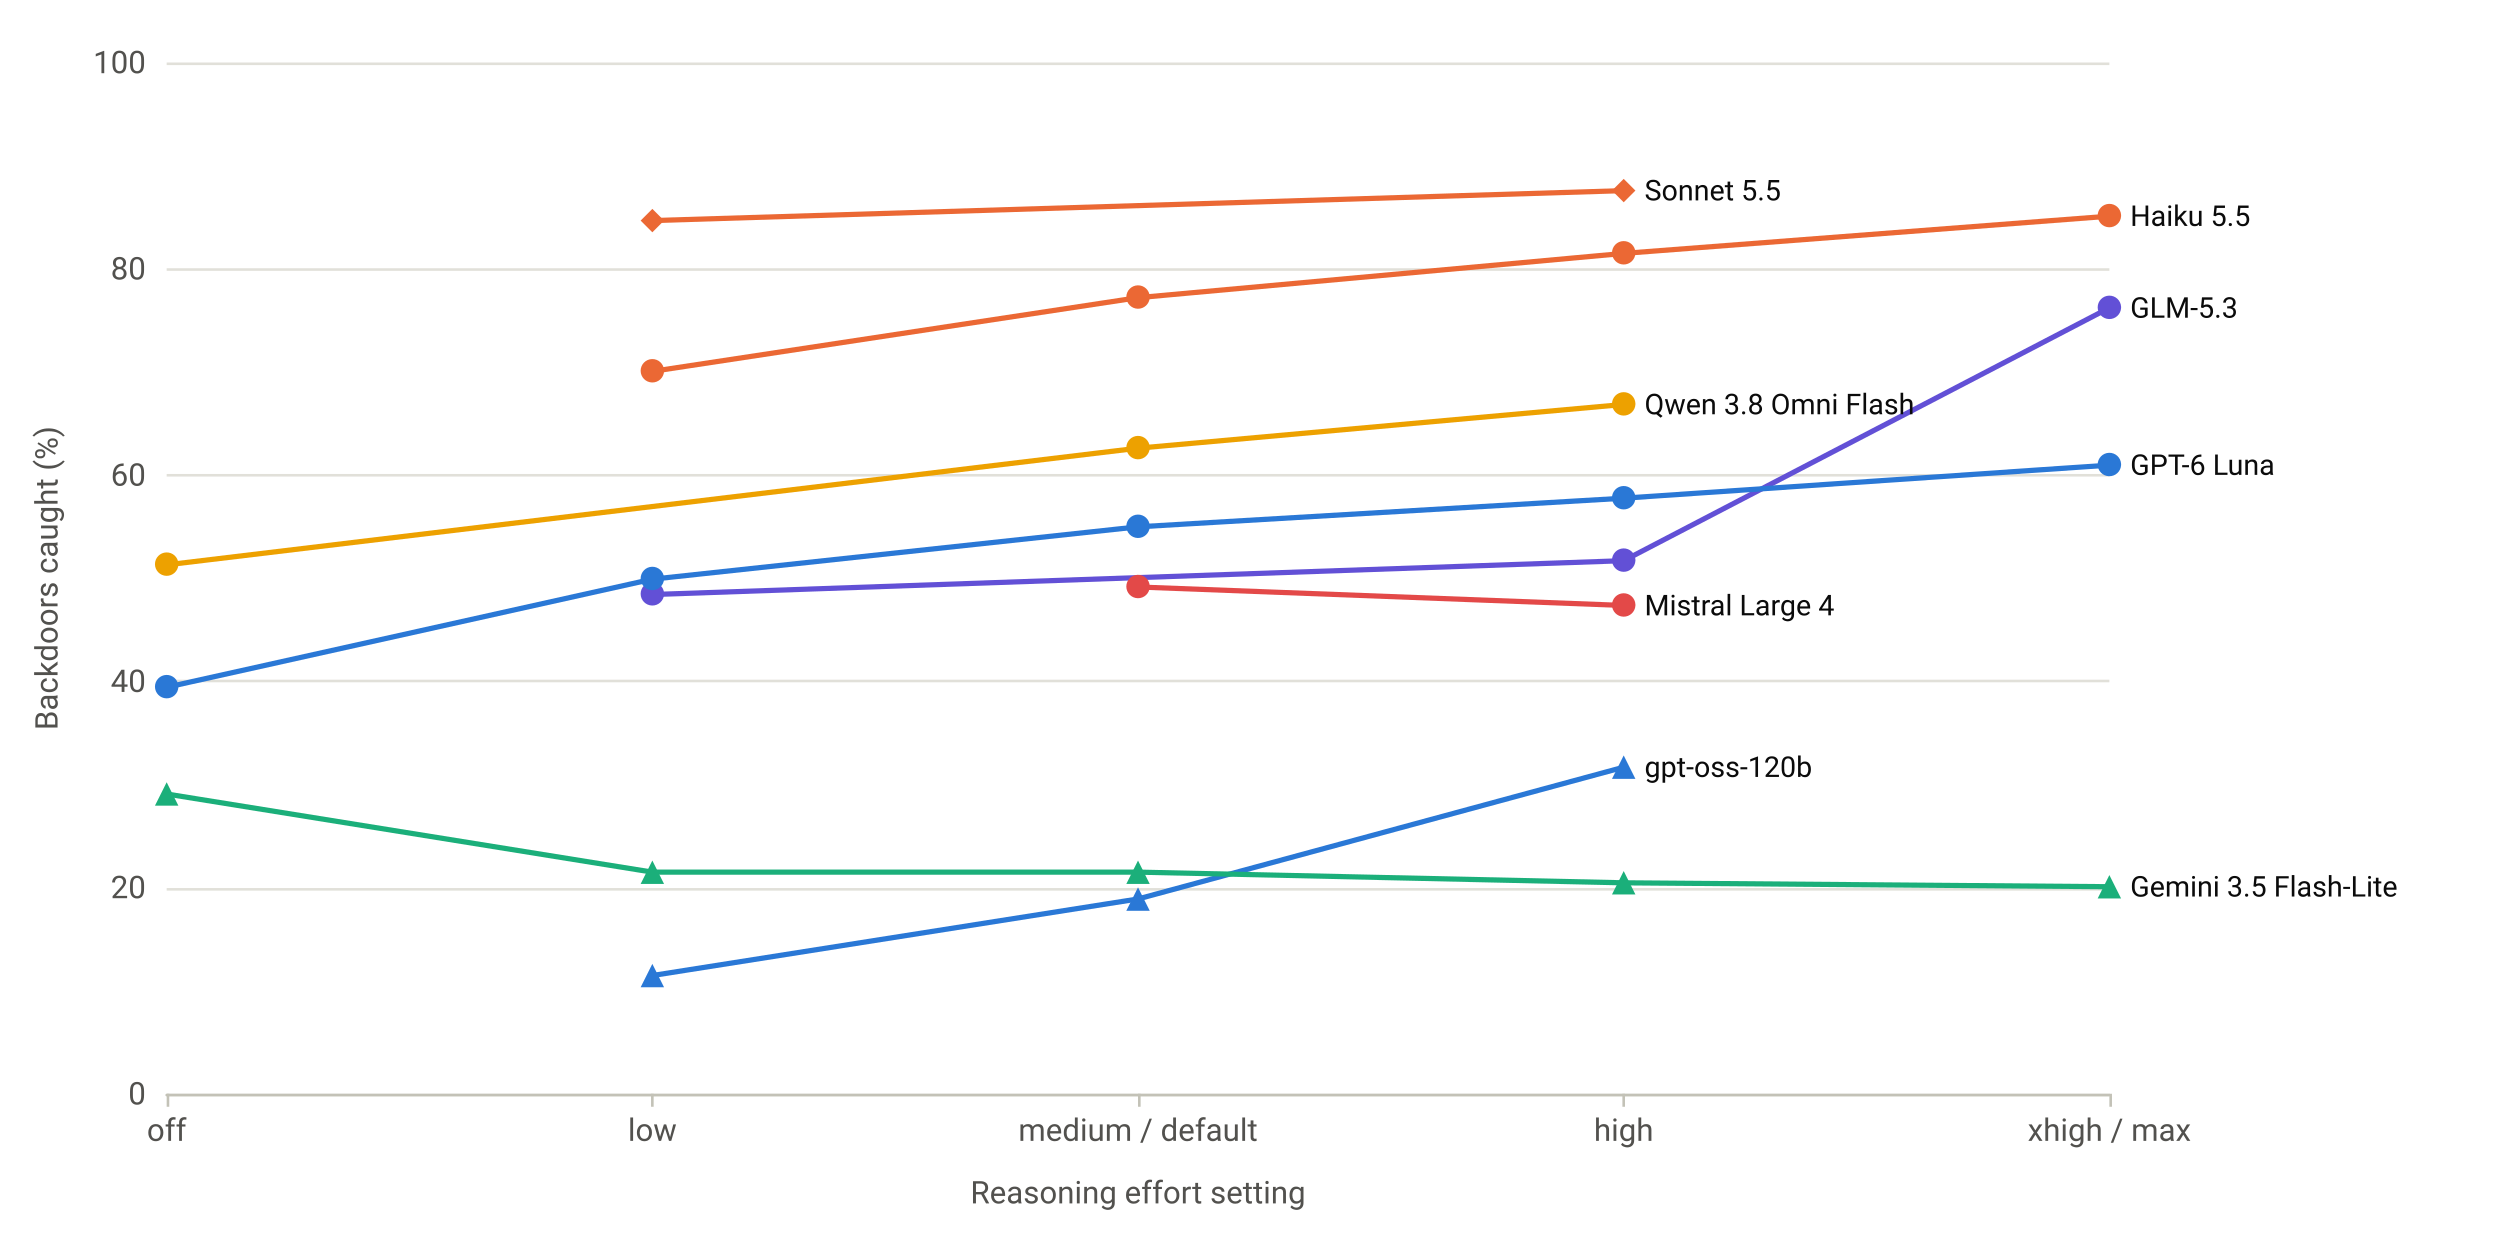
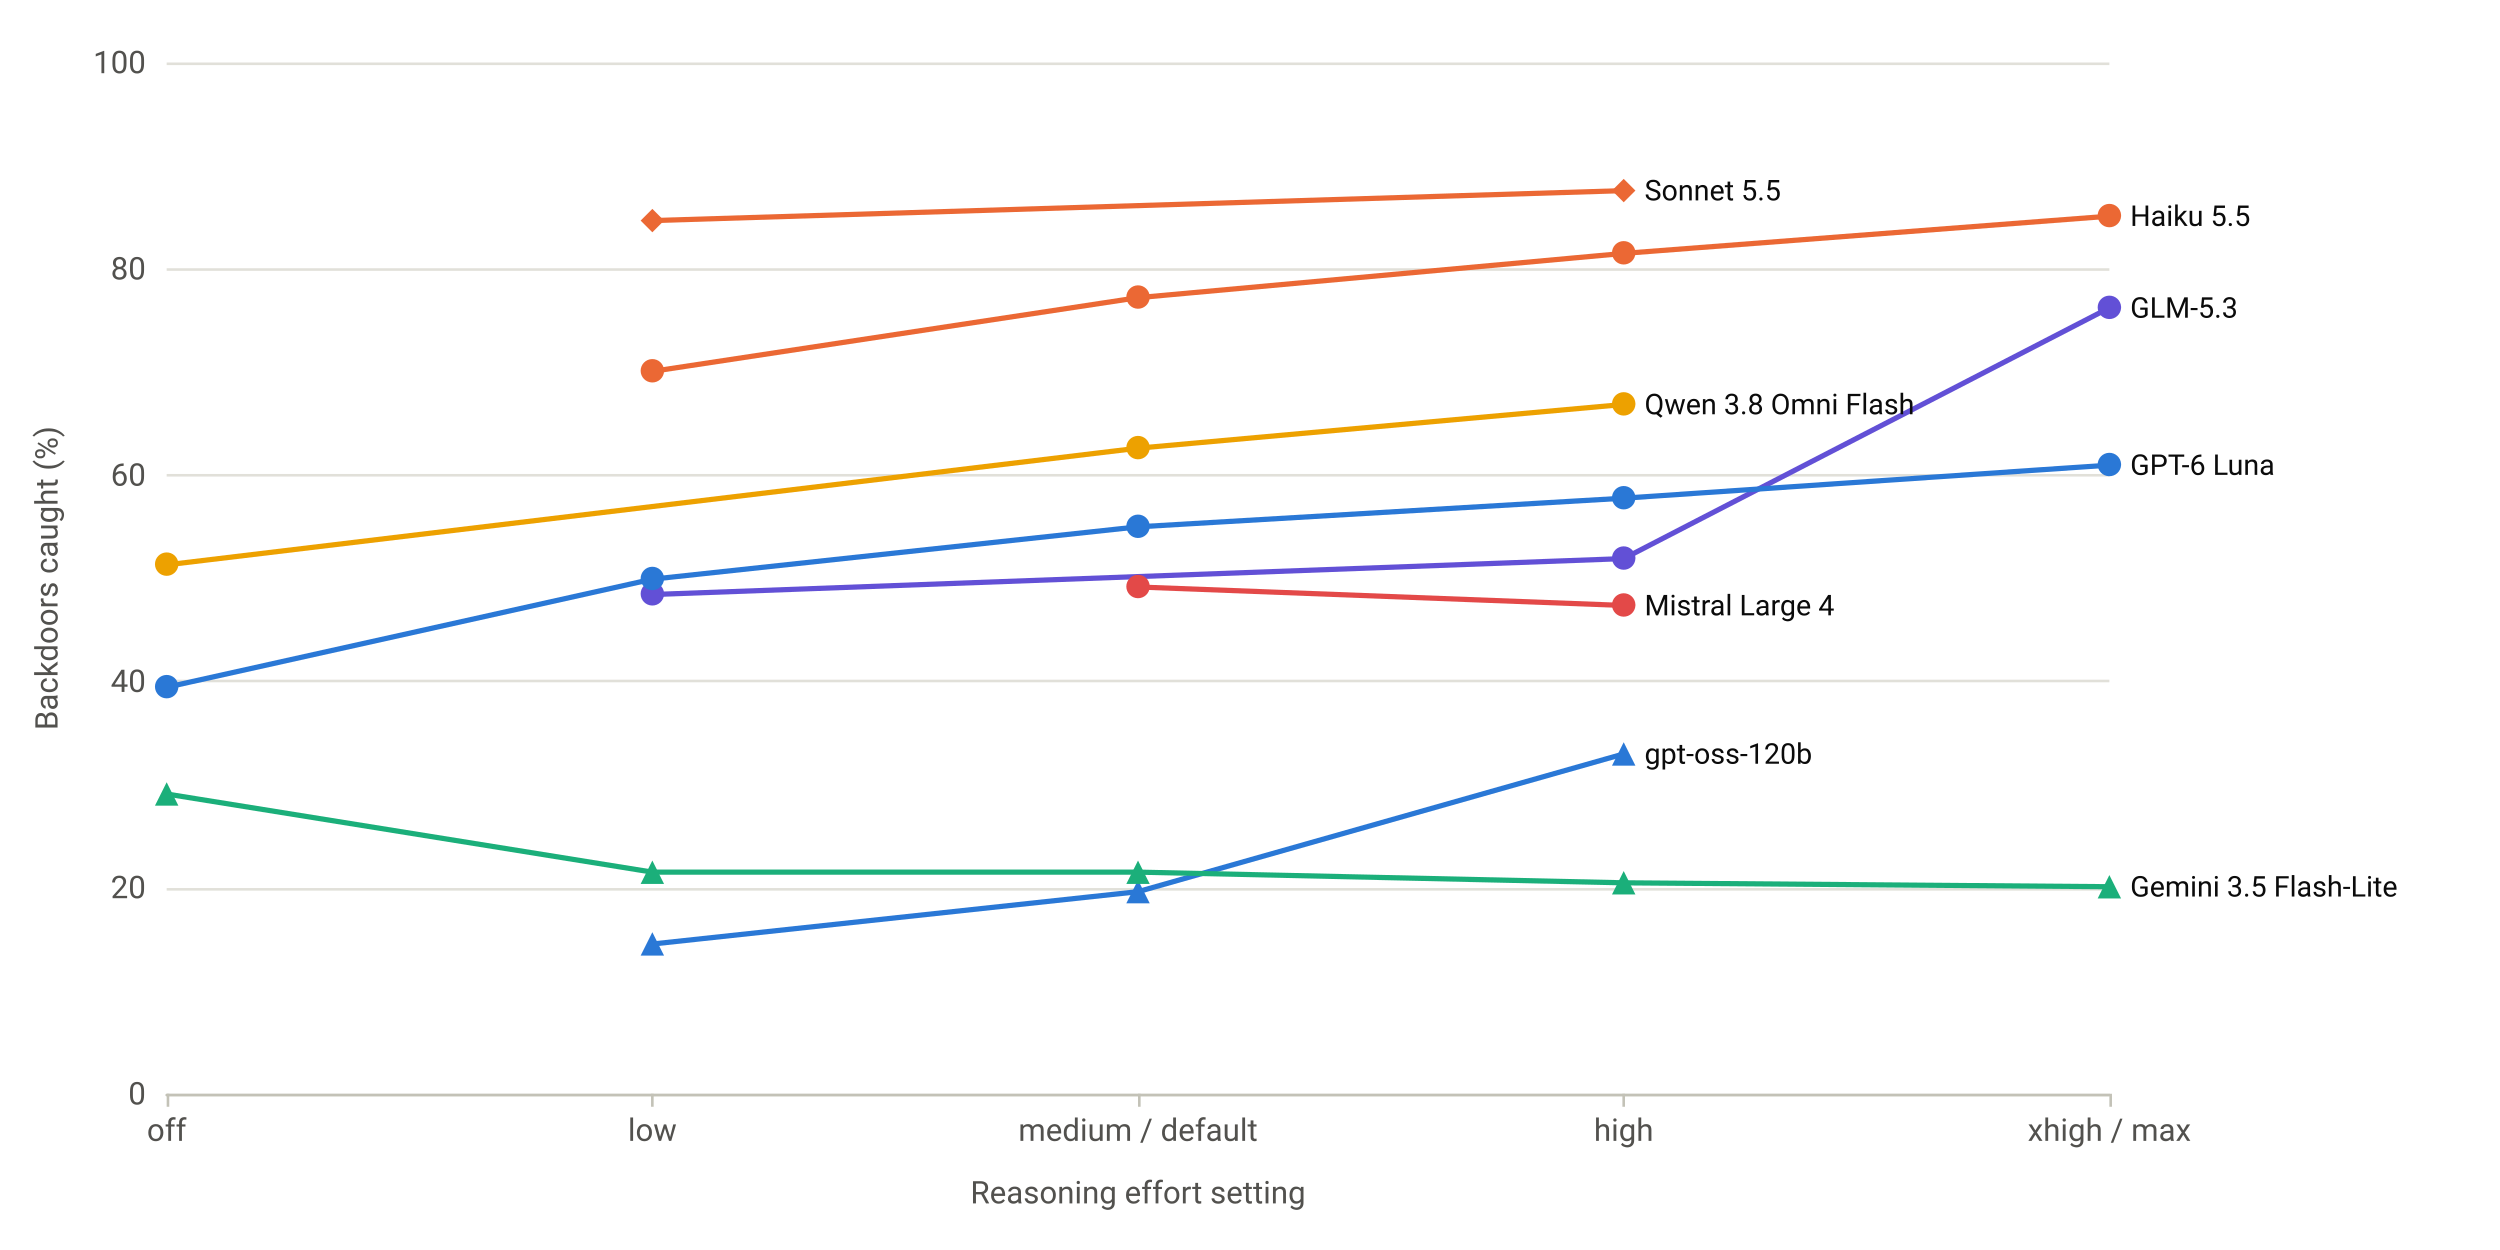
<svg xmlns="http://www.w3.org/2000/svg" width="960" height="480" version="1.1" baseProfile="full" viewBox="0 0 960 480">
  <rect width="960" height="480" x="0" y="0" fill="#ffffff" />
  <path d="M64 420.5L810 420.5" fill="transparent" stroke="#e1e0d9" class="zr1-cls-10" />
  <path d="M64 341.5L810 341.5" fill="transparent" stroke="#e1e0d9" class="zr1-cls-10" />
  <path d="M64 261.5L810 261.5" fill="transparent" stroke="#e1e0d9" class="zr1-cls-10" />
  <path d="M64 182.5L810 182.5" fill="transparent" stroke="#e1e0d9" class="zr1-cls-10" />
  <path d="M64 103.5L810 103.5" fill="transparent" stroke="#e1e0d9" class="zr1-cls-10" />
  <path d="M64 24.5L810 24.5" fill="transparent" stroke="#e1e0d9" class="zr1-cls-10" />
  <text dominant-baseline="central" text-anchor="middle" style="font-size:12px;font-family:-apple-system, BlinkMacSystemFont, 'Segoe UI', Roboto, Helvetica, Arial, sans-serif;" xml:space="preserve" y="-6" transform="matrix(0,-1,1,0,24,222)" fill="#52514e">Backdoors caught (%)</text>
  <path d="M64 420.5L810 420.5" fill="transparent" stroke="#c3c2b7" stroke-linecap="round" class="zr1-cls-10" />
  <text dominant-baseline="central" text-anchor="middle" style="font-size:12px;font-family:-apple-system, BlinkMacSystemFont, 'Segoe UI', Roboto, Helvetica, Arial, sans-serif;" xml:space="preserve" y="6" transform="translate(437 452)" fill="#52514e">Reasoning effort setting</text>
  <path d="M64.5 420L64.5 425" fill="transparent" stroke="#c3c2b7" class="zr1-cls-10" />
  <path d="M250.5 420L250.5 425" fill="transparent" stroke="#c3c2b7" class="zr1-cls-10" />
  <path d="M437.5 420L437.5 425" fill="transparent" stroke="#c3c2b7" class="zr1-cls-10" />
  <path d="M623.5 420L623.5 425" fill="transparent" stroke="#c3c2b7" class="zr1-cls-10" />
  <path d="M810.5 420L810.5 425" fill="transparent" stroke="#c3c2b7" class="zr1-cls-10" />
  <text dominant-baseline="central" text-anchor="end" style="font-size:12px;font-family:-apple-system, BlinkMacSystemFont, 'Segoe UI', Roboto, Helvetica, Arial, sans-serif;" transform="translate(56 420)" fill="#52514e">0</text>
  <text dominant-baseline="central" text-anchor="end" style="font-size:12px;font-family:-apple-system, BlinkMacSystemFont, 'Segoe UI', Roboto, Helvetica, Arial, sans-serif;" transform="translate(56 340.8)" fill="#52514e">20</text>
  <text dominant-baseline="central" text-anchor="end" style="font-size:12px;font-family:-apple-system, BlinkMacSystemFont, 'Segoe UI', Roboto, Helvetica, Arial, sans-serif;" transform="translate(56 261.6)" fill="#52514e">40</text>
  <text dominant-baseline="central" text-anchor="end" style="font-size:12px;font-family:-apple-system, BlinkMacSystemFont, 'Segoe UI', Roboto, Helvetica, Arial, sans-serif;" transform="translate(56 182.4)" fill="#52514e">60</text>
  <text dominant-baseline="central" text-anchor="end" style="font-size:12px;font-family:-apple-system, BlinkMacSystemFont, 'Segoe UI', Roboto, Helvetica, Arial, sans-serif;" transform="translate(56 103.2)" fill="#52514e">80</text>
  <text dominant-baseline="central" text-anchor="end" style="font-size:12px;font-family:-apple-system, BlinkMacSystemFont, 'Segoe UI', Roboto, Helvetica, Arial, sans-serif;" transform="translate(56 24)" fill="#52514e">100</text>
  <text dominant-baseline="central" text-anchor="middle" style="font-size:12px;font-family:-apple-system, BlinkMacSystemFont, 'Segoe UI', Roboto, Helvetica, Arial, sans-serif;" y="6" transform="translate(64 428)" fill="#52514e">off</text>
  <text dominant-baseline="central" text-anchor="middle" style="font-size:12px;font-family:-apple-system, BlinkMacSystemFont, 'Segoe UI', Roboto, Helvetica, Arial, sans-serif;" y="6" transform="translate(250.5 428)" fill="#52514e">low</text>
  <text dominant-baseline="central" text-anchor="middle" style="font-size:12px;font-family:-apple-system, BlinkMacSystemFont, 'Segoe UI', Roboto, Helvetica, Arial, sans-serif;" xml:space="preserve" y="6" transform="translate(437 428)" fill="#52514e">medium / default</text>
  <text dominant-baseline="central" text-anchor="middle" style="font-size:12px;font-family:-apple-system, BlinkMacSystemFont, 'Segoe UI', Roboto, Helvetica, Arial, sans-serif;" y="6" transform="translate(623.5 428)" fill="#52514e">high</text>
  <text dominant-baseline="central" text-anchor="middle" style="font-size:12px;font-family:-apple-system, BlinkMacSystemFont, 'Segoe UI', Roboto, Helvetica, Arial, sans-serif;" xml:space="preserve" y="6" transform="translate(810 428)" fill="#52514e">xhigh / max</text>
  <g clip-path="url(#zr1-c0)">
    <path d="M250.5 84.7L623.5 73.2" fill="transparent" stroke="#eb6834" stroke-width="2" stroke-linejoin="bevel" class="zr1-cls-12" />
  </g>
  <g clip-path="url(#zr1-c1)">
    <path d="M250.5 142.6L437 114.3L623.5 97.3L810 83" fill="transparent" stroke="#eb6834" stroke-width="2" stroke-linejoin="bevel" class="zr1-cls-12" />
  </g>
  <g clip-path="url(#zr1-c2)">
-     <path d="M250.5 228.3L623.5 215.3L810 118.2" fill="transparent" stroke="#6250d6" stroke-width="2" stroke-linejoin="bevel" class="zr1-cls-12" />
+     <path d="M250.5 228.3L623.5 214.5L810 118.2" fill="transparent" stroke="#6250d6" stroke-width="2" stroke-linejoin="bevel" class="zr1-cls-12" />
  </g>
  <g clip-path="url(#zr1-c3)">
    <path d="M64 216.9L437 172.1L623.5 155.3" fill="transparent" stroke="#eda100" stroke-width="2" stroke-linejoin="bevel" class="zr1-cls-12" />
  </g>
  <g clip-path="url(#zr1-c4)">
    <path d="M64 263.9L250.5 222.4L437 202.3L623.5 191.3L810 178.6" fill="transparent" stroke="#2a78d6" stroke-width="2" stroke-linejoin="bevel" class="zr1-cls-12" />
  </g>
  <g clip-path="url(#zr1-c5)">
    <path d="M437 225.4L623.5 232.5" fill="transparent" stroke="#e34948" stroke-width="2" stroke-linejoin="bevel" class="zr1-cls-12" />
  </g>
  <g clip-path="url(#zr1-c6)">
-     <path d="M250.5 374.6L437 345.2L623.5 294.6" fill="transparent" stroke="#2a78d6" stroke-width="2" stroke-linejoin="bevel" class="zr1-cls-12" />
+     <path d="M250.5 362.5L437 342.4L623.5 289.5" fill="transparent" stroke="#2a78d6" stroke-width="2" stroke-linejoin="bevel" class="zr1-cls-12" />
  </g>
  <g clip-path="url(#zr1-c7)">
    <path d="M64 304.9L250.5 334.9L437 334.9L623.5 339L810 340.5" fill="transparent" stroke="#1baf7a" stroke-width="2" stroke-linejoin="bevel" class="zr1-cls-12" />
  </g>
  <path d="M0 -1L1 0L0 1L-1 0Z" transform="matrix(4.5,0,0,4.5,250.5,84.7068)" fill="#eb6834" ecmeta_series_index="0" ecmeta_data_index="1" ecmeta_ssr_type="chart" class="zr1-cls-13" />
  <path d="M0 -1L1 0L0 1L-1 0Z" transform="matrix(4.5,0,0,4.5,623.5,73.1832)" fill="#eb6834" ecmeta_series_index="0" ecmeta_data_index="3" ecmeta_ssr_type="chart" class="zr1-cls-13" />
  <path d="M1 0A1 1 0 1 1 1 -0.1A1 1 0 0 1 1 0" transform="matrix(4.5,0,0,4.5,250.5,142.602)" fill="#eb6834" ecmeta_series_index="1" ecmeta_data_index="1" ecmeta_ssr_type="chart" class="zr1-cls-13" />
  <path d="M1 0A1 1 0 1 1 1 -0.1A1 1 0 0 1 1 0" transform="matrix(4.5,0,0,4.5,437,114.288)" fill="#eb6834" ecmeta_series_index="1" ecmeta_data_index="2" ecmeta_ssr_type="chart" class="zr1-cls-13" />
  <path d="M1 0A1 1 0 1 1 1 -0.1A1 1 0 0 1 1 0" transform="matrix(4.5,0,0,4.5,623.5,97.2996)" fill="#eb6834" ecmeta_series_index="1" ecmeta_data_index="3" ecmeta_ssr_type="chart" class="zr1-cls-13" />
  <path d="M1 0A1 1 0 1 1 1 -0.1A1 1 0 0 1 1 0" transform="matrix(4.5,0,0,4.5,810,83.004)" fill="#eb6834" ecmeta_series_index="1" ecmeta_data_index="4" ecmeta_ssr_type="chart" class="zr1-cls-13" />
  <path d="M1 0A1 1 0 1 1 1 -0.1A1 1 0 0 1 1 0" transform="matrix(4.5,0,0,4.5,250.5,228.2568)" fill="#6250d6" ecmeta_series_index="2" ecmeta_data_index="1" ecmeta_ssr_type="chart" class="zr1-cls-14" />
-   <path d="M1 0A1 1 0 1 1 1 -0.1A1 1 0 0 1 1 0" transform="matrix(4.5,0,0,4.5,623.5,215.3076)" fill="#6250d6" ecmeta_series_index="2" ecmeta_data_index="3" ecmeta_ssr_type="chart" class="zr1-cls-14" />
+   <path d="M1 0A1 1 0 1 1 1 -0.1A1 1 0 0 1 1 0" transform="matrix(4.5,0,0,4.5,623.5,214.5156)" fill="#6250d6" ecmeta_series_index="2" ecmeta_data_index="3" ecmeta_ssr_type="chart" class="zr1-cls-14" />
  <path d="M1 0A1 1 0 1 1 1 -0.1A1 1 0 0 1 1 0" transform="matrix(4.5,0,0,4.5,810,118.248)" fill="#6250d6" ecmeta_series_index="2" ecmeta_data_index="4" ecmeta_ssr_type="chart" class="zr1-cls-14" />
  <path d="M1 0A1 1 0 1 1 1 -0.1A1 1 0 0 1 1 0" transform="matrix(4.5,0,0,4.5,64,216.852)" fill="#eda100" ecmeta_series_index="3" ecmeta_data_index="0" ecmeta_ssr_type="chart" class="zr1-cls-15" />
  <path d="M1 0A1 1 0 1 1 1 -0.1A1 1 0 0 1 1 0" transform="matrix(4.5,0,0,4.5,437,172.104)" fill="#eda100" ecmeta_series_index="3" ecmeta_data_index="2" ecmeta_ssr_type="chart" class="zr1-cls-15" />
  <path d="M1 0A1 1 0 1 1 1 -0.1A1 1 0 0 1 1 0" transform="matrix(4.5,0,0,4.5,623.5,155.3136)" fill="#eda100" ecmeta_series_index="3" ecmeta_data_index="3" ecmeta_ssr_type="chart" class="zr1-cls-15" />
  <path d="M1 0A1 1 0 1 1 1 -0.1A1 1 0 0 1 1 0" transform="matrix(4.5,0,0,4.5,64,263.8968)" fill="#2a78d6" ecmeta_series_index="4" ecmeta_data_index="0" ecmeta_ssr_type="chart" class="zr1-cls-16" />
  <path d="M1 0A1 1 0 1 1 1 -0.1A1 1 0 0 1 1 0" transform="matrix(4.5,0,0,4.5,250.5,222.3564)" fill="#2a78d6" ecmeta_series_index="4" ecmeta_data_index="1" ecmeta_ssr_type="chart" class="zr1-cls-16" />
  <path d="M1 0A1 1 0 1 1 1 -0.1A1 1 0 0 1 1 0" transform="matrix(4.5,0,0,4.5,437,202.3188)" fill="#2a78d6" ecmeta_series_index="4" ecmeta_data_index="2" ecmeta_ssr_type="chart" class="zr1-cls-16" />
  <path d="M1 0A1 1 0 1 1 1 -0.1A1 1 0 0 1 1 0" transform="matrix(4.5,0,0,4.5,623.5,191.3496)" fill="#2a78d6" ecmeta_series_index="4" ecmeta_data_index="3" ecmeta_ssr_type="chart" class="zr1-cls-16" />
  <path d="M1 0A1 1 0 1 1 1 -0.1A1 1 0 0 1 1 0" transform="matrix(4.5,0,0,4.5,810,178.5984)" fill="#2a78d6" ecmeta_series_index="4" ecmeta_data_index="4" ecmeta_ssr_type="chart" class="zr1-cls-16" />
  <path d="M1 0A1 1 0 1 1 1 -0.1A1 1 0 0 1 1 0" transform="matrix(4.5,0,0,4.5,437,225.4452)" fill="#e34948" ecmeta_series_index="5" ecmeta_data_index="2" ecmeta_ssr_type="chart" class="zr1-cls-17" />
  <path d="M1 0A1 1 0 1 1 1 -0.1A1 1 0 0 1 1 0" transform="matrix(4.5,0,0,4.5,623.5,232.5336)" fill="#e34948" ecmeta_series_index="5" ecmeta_data_index="3" ecmeta_ssr_type="chart" class="zr1-cls-17" />
-   <path d="M0 -1L1 1L-1 1Z" transform="matrix(4.5,0,0,4.5,250.5,374.6184)" fill="#2a78d6" ecmeta_series_index="6" ecmeta_data_index="1" ecmeta_ssr_type="chart" class="zr1-cls-16" />
-   <path d="M0 -1L1 1L-1 1Z" transform="matrix(4.5,0,0,4.5,437,345.2352)" fill="#2a78d6" ecmeta_series_index="6" ecmeta_data_index="2" ecmeta_ssr_type="chart" class="zr1-cls-16" />
-   <path d="M0 -1L1 1L-1 1Z" transform="matrix(4.5,0,0,4.5,623.5,294.5868)" fill="#2a78d6" ecmeta_series_index="6" ecmeta_data_index="3" ecmeta_ssr_type="chart" class="zr1-cls-16" />
+   <path d="M0 -1L1 1L-1 1Z" transform="matrix(4.5,0,0,4.5,250.5,362.4612)" fill="#2a78d6" ecmeta_series_index="6" ecmeta_data_index="1" ecmeta_ssr_type="chart" class="zr1-cls-16" />
+   <path d="M0 -1L1 1L-1 1Z" transform="matrix(4.5,0,0,4.5,437,342.384)" fill="#2a78d6" ecmeta_series_index="6" ecmeta_data_index="2" ecmeta_ssr_type="chart" class="zr1-cls-16" />
+   <path d="M0 -1L1 1L-1 1Z" transform="matrix(4.5,0,0,4.5,623.5,289.518)" fill="#2a78d6" ecmeta_series_index="6" ecmeta_data_index="3" ecmeta_ssr_type="chart" class="zr1-cls-16" />
  <path d="M0 -1L1 1L-1 1Z" transform="matrix(4.5,0,0,4.5,64,304.8828)" fill="#1baf7a" ecmeta_series_index="7" ecmeta_data_index="0" ecmeta_ssr_type="chart" class="zr1-cls-18" />
  <path d="M0 -1L1 1L-1 1Z" transform="matrix(4.5,0,0,4.5,250.5,334.9392)" fill="#1baf7a" ecmeta_series_index="7" ecmeta_data_index="1" ecmeta_ssr_type="chart" class="zr1-cls-18" />
  <path d="M0 -1L1 1L-1 1Z" transform="matrix(4.5,0,0,4.5,437,334.9392)" fill="#1baf7a" ecmeta_series_index="7" ecmeta_data_index="2" ecmeta_ssr_type="chart" class="zr1-cls-18" />
  <path d="M0 -1L1 1L-1 1Z" transform="matrix(4.5,0,0,4.5,623.5,338.9784)" fill="#1baf7a" ecmeta_series_index="7" ecmeta_data_index="3" ecmeta_ssr_type="chart" class="zr1-cls-18" />
  <path d="M0 -1L1 1L-1 1Z" transform="matrix(4.5,0,0,4.5,810,340.5228)" fill="#1baf7a" ecmeta_series_index="7" ecmeta_data_index="4" ecmeta_ssr_type="chart" class="zr1-cls-18" />
  <text dominant-baseline="central" text-anchor="start" style="font-size:11px;font-family:-apple-system, BlinkMacSystemFont, 'Segoe UI', Roboto, Helvetica, Arial, sans-serif;" xml:space="preserve" transform="translate(631.5 73.1832)" fill="#0b0b0b">Sonnet 5.5</text>
  <text dominant-baseline="central" text-anchor="start" style="font-size:11px;font-family:-apple-system, BlinkMacSystemFont, 'Segoe UI', Roboto, Helvetica, Arial, sans-serif;" xml:space="preserve" transform="translate(818 83.004)" fill="#0b0b0b">Haiku 5.5</text>
  <text dominant-baseline="central" text-anchor="start" style="font-size:11px;font-family:-apple-system, BlinkMacSystemFont, 'Segoe UI', Roboto, Helvetica, Arial, sans-serif;" transform="translate(818 118.248)" fill="#0b0b0b">GLM-5.3</text>
  <text dominant-baseline="central" text-anchor="start" style="font-size:11px;font-family:-apple-system, BlinkMacSystemFont, 'Segoe UI', Roboto, Helvetica, Arial, sans-serif;" xml:space="preserve" transform="translate(631.5 155.3136)" fill="#0b0b0b">Qwen 3.8 Omni Flash</text>
  <text dominant-baseline="central" text-anchor="start" style="font-size:11px;font-family:-apple-system, BlinkMacSystemFont, 'Segoe UI', Roboto, Helvetica, Arial, sans-serif;" xml:space="preserve" transform="translate(818 178.5984)" fill="#0b0b0b">GPT-6 Luna</text>
  <text dominant-baseline="central" text-anchor="start" style="font-size:11px;font-family:-apple-system, BlinkMacSystemFont, 'Segoe UI', Roboto, Helvetica, Arial, sans-serif;" xml:space="preserve" transform="translate(631.5 232.5336)" fill="#0b0b0b">Mistral Large 4</text>
-   <text dominant-baseline="central" text-anchor="start" style="font-size:11px;font-family:-apple-system, BlinkMacSystemFont, 'Segoe UI', Roboto, Helvetica, Arial, sans-serif;" transform="translate(631.5 294.5868)" fill="#0b0b0b">gpt-oss-120b</text>
+   <text dominant-baseline="central" text-anchor="start" style="font-size:11px;font-family:-apple-system, BlinkMacSystemFont, 'Segoe UI', Roboto, Helvetica, Arial, sans-serif;" transform="translate(631.5 289.518)" fill="#0b0b0b">gpt-oss-120b</text>
  <text dominant-baseline="central" text-anchor="start" style="font-size:11px;font-family:-apple-system, BlinkMacSystemFont, 'Segoe UI', Roboto, Helvetica, Arial, sans-serif;" xml:space="preserve" transform="translate(818 340.5228)" fill="#0b0b0b">Gemini 3.5 Flash-Lite</text>
  <defs>
    <clipPath id="zr1-c0">
      <path d="M63 23l748 0l0 398l-748 0Z" fill="#000" class="zr1-cls-11" />
    </clipPath>
    <clipPath id="zr1-c1">
      <path d="M63 23l748 0l0 398l-748 0Z" fill="#000" class="zr1-cls-11" />
    </clipPath>
    <clipPath id="zr1-c2">
      <path d="M63 23l748 0l0 398l-748 0Z" fill="#000" class="zr1-cls-11" />
    </clipPath>
    <clipPath id="zr1-c3">
      <path d="M63 23l748 0l0 398l-748 0Z" fill="#000" class="zr1-cls-11" />
    </clipPath>
    <clipPath id="zr1-c4">
      <path d="M63 23l748 0l0 398l-748 0Z" fill="#000" class="zr1-cls-11" />
    </clipPath>
    <clipPath id="zr1-c5">
      <path d="M63 23l748 0l0 398l-748 0Z" fill="#000" class="zr1-cls-11" />
    </clipPath>
    <clipPath id="zr1-c6">
      <path d="M63 23l748 0l0 398l-748 0Z" fill="#000" class="zr1-cls-11" />
    </clipPath>
    <clipPath id="zr1-c7">
      <path d="M63 23l748 0l0 398l-748 0Z" fill="#000" class="zr1-cls-11" />
    </clipPath>
  </defs>
  <style>
.zr1-cls-10:hover {
pointer-events:none;
}
.zr1-cls-11:hover {
cursor:pointer;
fill:rgba(0,0,0,1);
}
.zr1-cls-12:hover {
cursor:pointer;
}
.zr1-cls-13:hover {
cursor:pointer;
fill:rgba(255,114,57,1);
}
.zr1-cls-14:hover {
cursor:pointer;
fill:rgba(107,88,235,1);
}
.zr1-cls-15:hover {
cursor:pointer;
fill:rgba(255,177,0,1);
}
.zr1-cls-16:hover {
cursor:pointer;
fill:rgba(46,132,235,1);
}
.zr1-cls-17:hover {
cursor:pointer;
fill:rgba(249,80,79,1);
}
.zr1-cls-18:hover {
cursor:pointer;
fill:rgba(29,192,134,1);
}



</style>
</svg>
